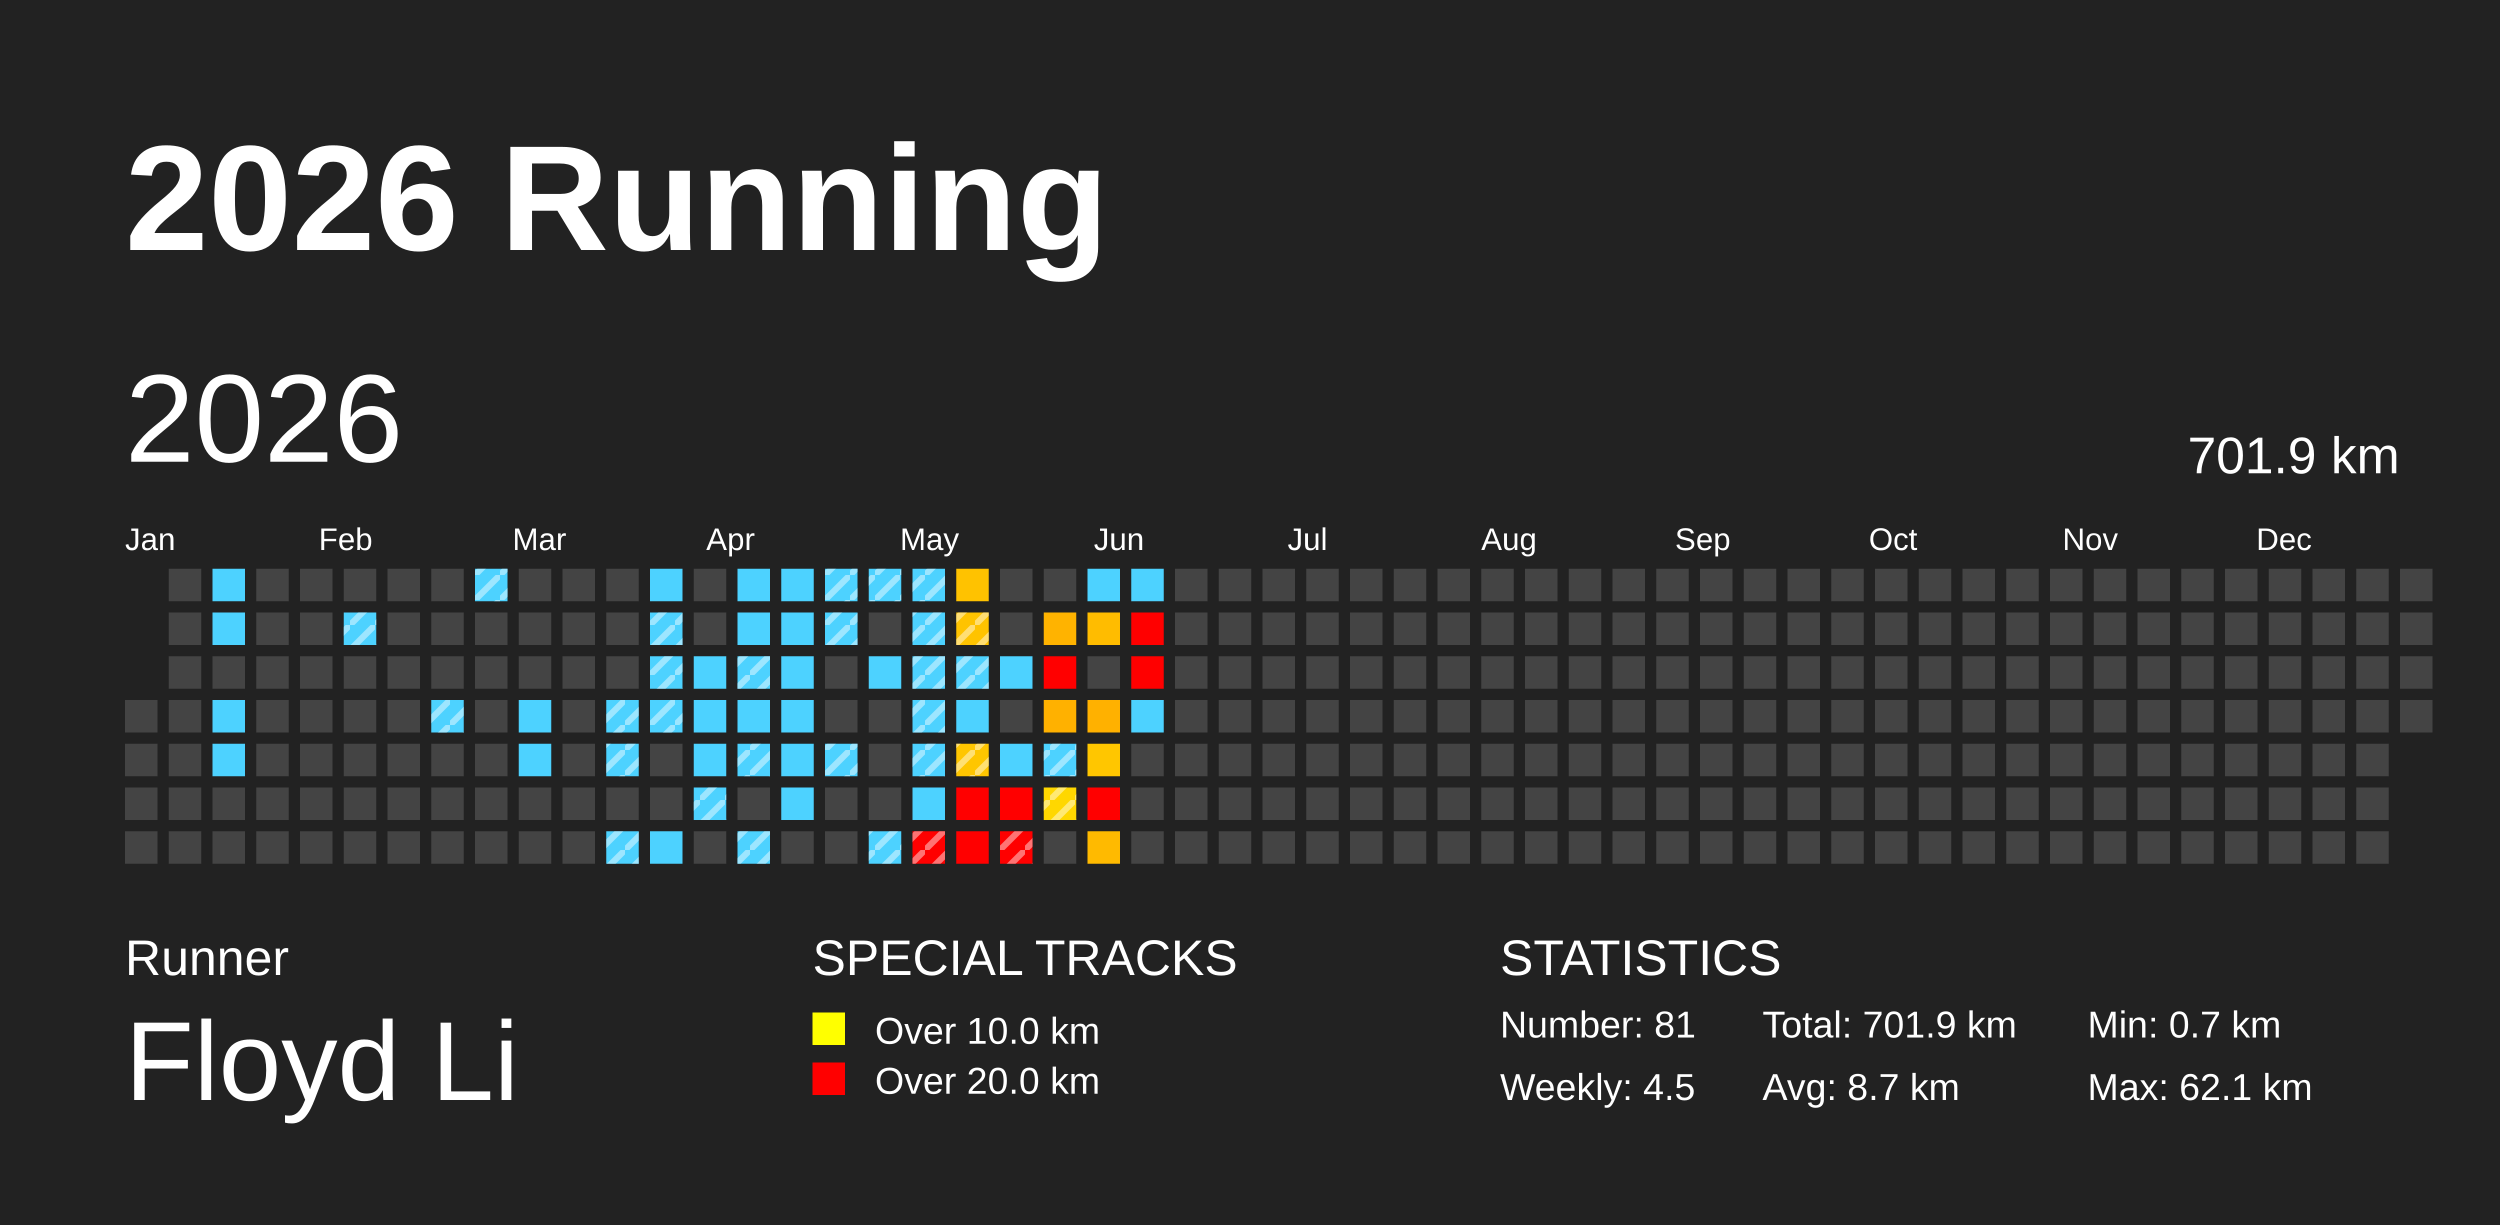
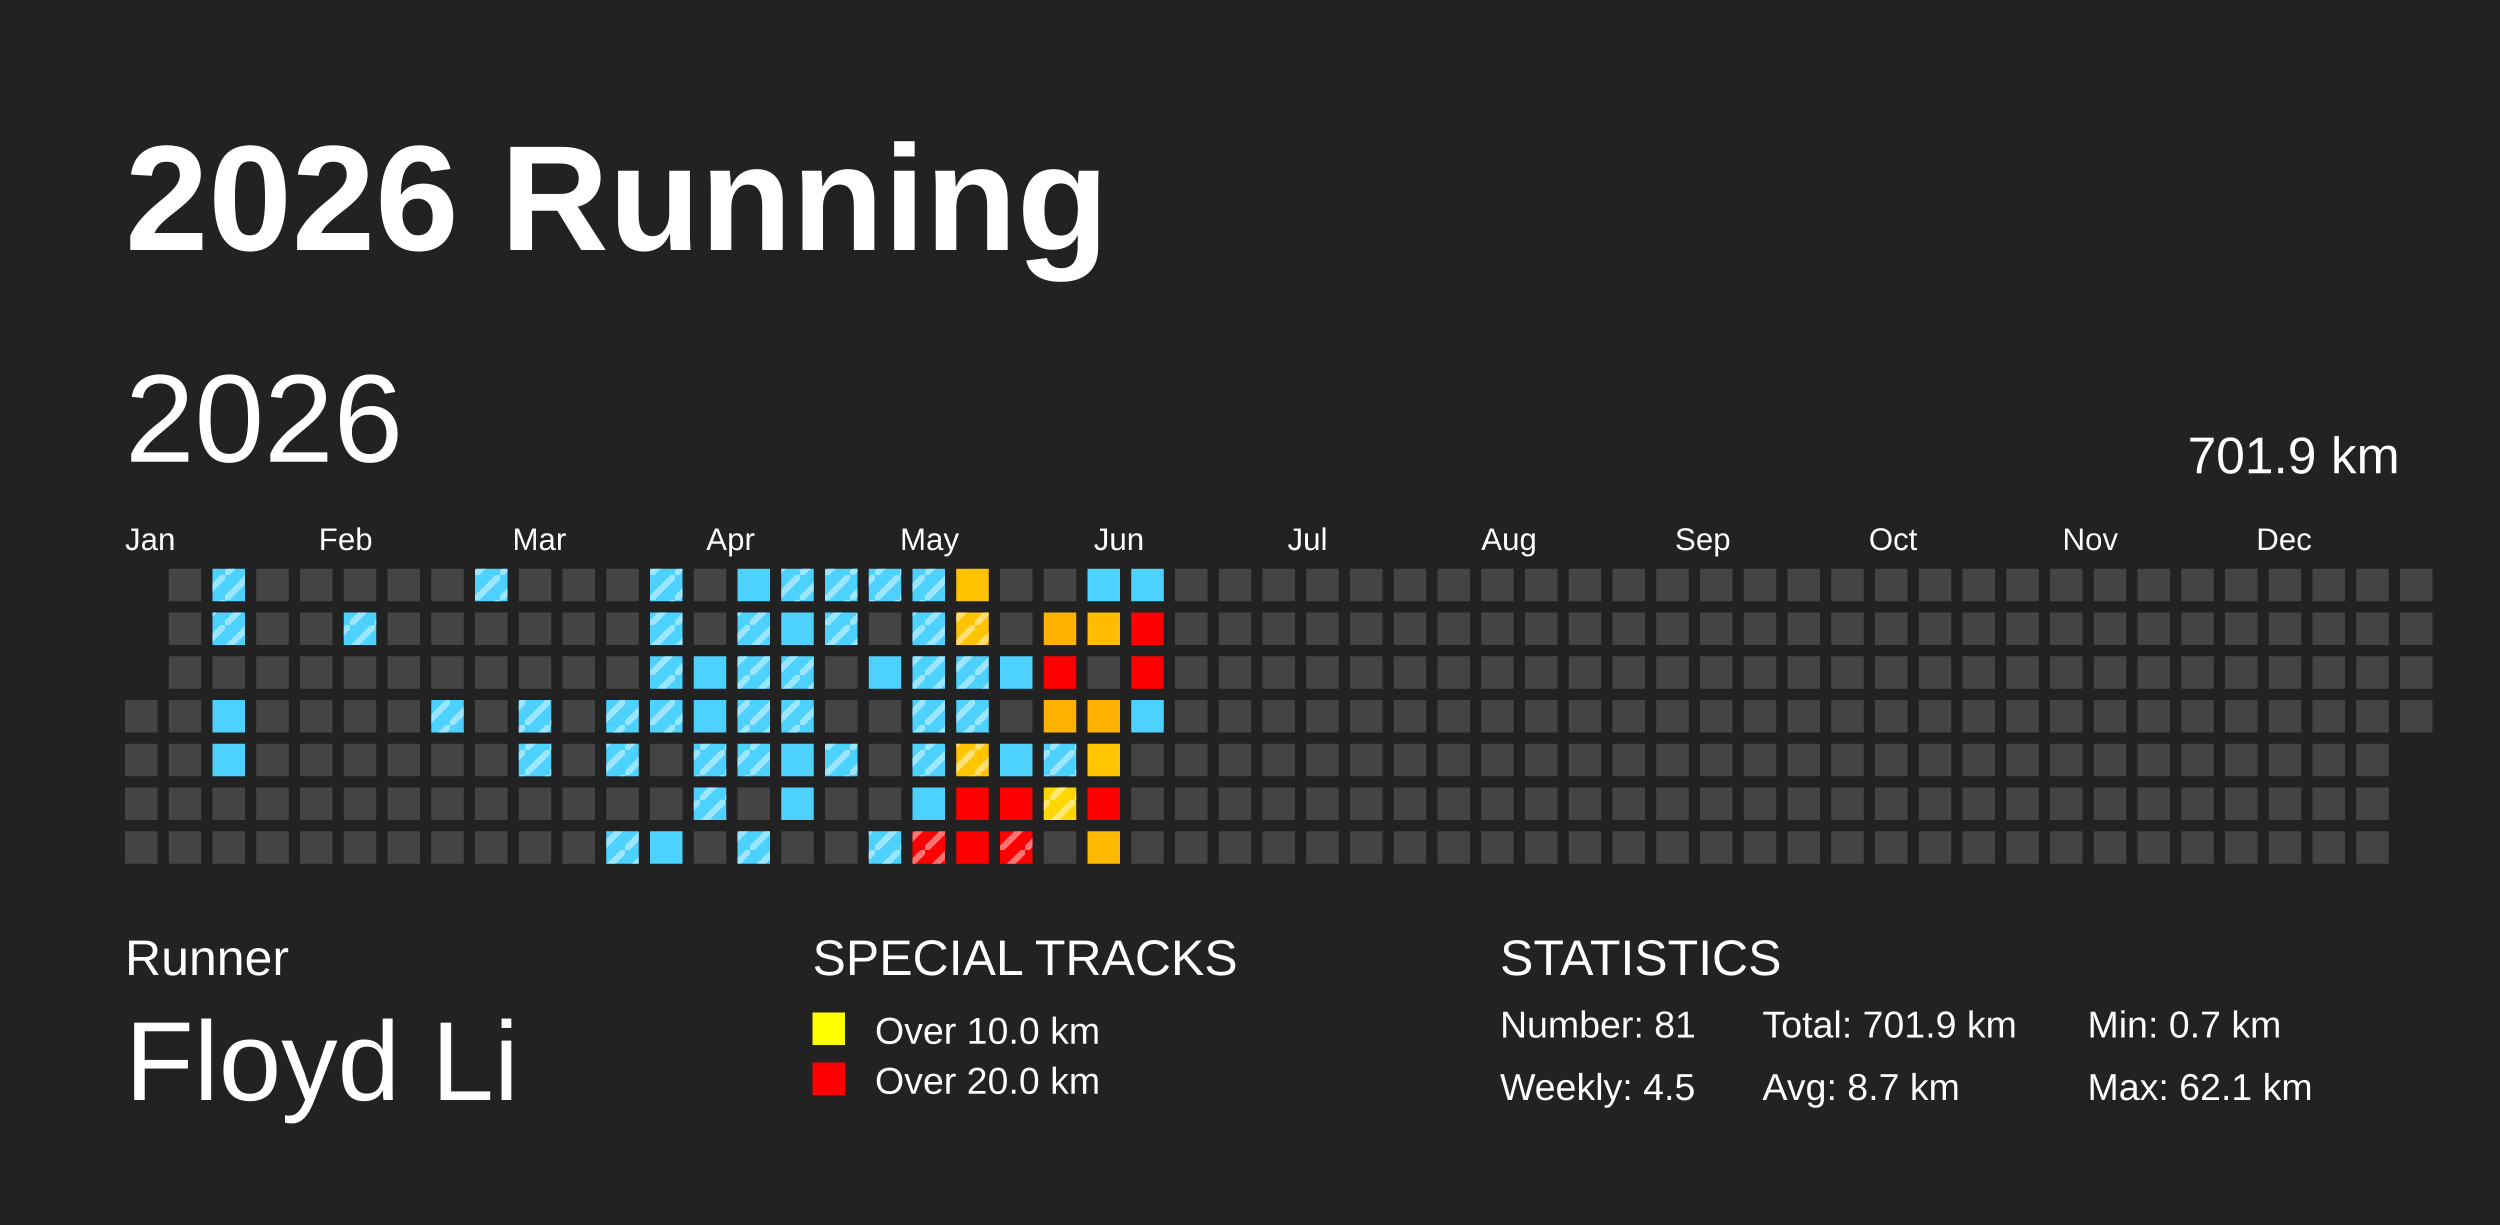
<svg xmlns="http://www.w3.org/2000/svg" baseProfile="full" height="98mm" version="1.1" viewBox="0,0,200,98" width="200mm">
  <defs>
    <pattern height="2" id="indoor-stripe" patternUnits="userSpaceOnUse" width="2">
      <line stroke="white" stroke-opacity="0.45" stroke-width="0.5" x1="0" x2="2" y1="2" y2="0" />
    </pattern>
  </defs>
  <rect fill="#222222" height="98" width="200" x="0" y="0" />
  <text fill="#FFFFFF" style="font-size:12px; font-family:Arial; font-weight:bold;" x="10" y="20">2026 Running</text>
  <text fill="#FFFFFF" style="font-size:4px; font-family:Arial" x="10" y="78">Runner</text>
  <text fill="#FFFFFF" style="font-size:9px; font-family:Arial" x="10" y="88">Floyd Li</text>
  <text fill="#FFFFFF" style="font-size:4px; font-family:Arial" x="65" y="78">SPECIAL TRACKS</text>
  <rect fill="yellow" height="2.6" width="2.6" x="65" y="81" />
  <text fill="#FFFFFF" style="font-size:3px; font-family:Arial" x="70" y="83.5">Over 10.0 km</text>
  <rect fill="red" height="2.6" width="2.6" x="65" y="85" />
  <text fill="#FFFFFF" style="font-size:3px; font-family:Arial" x="70" y="87.5">Over 20.0 km</text>
  <text fill="#FFFFFF" style="font-size:4px; font-family:Arial" x="120" y="78">STATISTICS</text>
  <text fill="#FFFFFF" style="font-size:3px; font-family:Arial" x="120" y="83">Number: 81</text>
  <text fill="#FFFFFF" style="font-size:3px; font-family:Arial" x="120" y="88">Weekly: 4.5</text>
  <text fill="#FFFFFF" style="font-size:3px; font-family:Arial" x="141" y="83">Total: 701.9 km</text>
  <text fill="#FFFFFF" style="font-size:3px; font-family:Arial" x="141" y="88">Avg: 8.7 km</text>
  <text fill="#FFFFFF" style="font-size:3px; font-family:Arial" x="167" y="83">Min: 0.7 km</text>
  <text fill="#FFFFFF" style="font-size:3px; font-family:Arial" x="167" y="88">Max: 62.1 km</text>
  <text dominant-baseline="hanging" fill="#FFFFFF" style="font-size:10.0px; font-family:Arial;" x="10" y="30">2026</text>
  <text dominant-baseline="hanging" fill="#FFFFFF" style="font-size:4.125px; font-family:Arial;" x="175" y="35">701.9 km</text>
  <text fill="#FFFFFF" style="font-size:2.5px; font-family:Arial" x="10.0" y="44">Jan</text>
  <text fill="#FFFFFF" style="font-size:2.5px; font-family:Arial" x="25.5" y="44">Feb</text>
  <text fill="#FFFFFF" style="font-size:2.5px; font-family:Arial" x="41.0" y="44">Mar</text>
  <text fill="#FFFFFF" style="font-size:2.5px; font-family:Arial" x="56.5" y="44">Apr</text>
  <text fill="#FFFFFF" style="font-size:2.5px; font-family:Arial" x="72.0" y="44">May</text>
  <text fill="#FFFFFF" style="font-size:2.5px; font-family:Arial" x="87.5" y="44">Jun</text>
  <text fill="#FFFFFF" style="font-size:2.5px; font-family:Arial" x="103.0" y="44">Jul</text>
  <text fill="#FFFFFF" style="font-size:2.5px; font-family:Arial" x="118.5" y="44">Aug</text>
  <text fill="#FFFFFF" style="font-size:2.5px; font-family:Arial" x="134.0" y="44">Sep</text>
  <text fill="#FFFFFF" style="font-size:2.5px; font-family:Arial" x="149.5" y="44">Oct</text>
  <text fill="#FFFFFF" style="font-size:2.5px; font-family:Arial" x="165.0" y="44">Nov</text>
  <text fill="#FFFFFF" style="font-size:2.5px; font-family:Arial" x="180.5" y="44">Dec</text>
  <rect fill="#444444" height="2.6" width="2.6" x="10.0" y="56.0" />
  <rect fill="#444444" height="2.6" width="2.6" x="10.0" y="59.5" />
  <rect fill="#444444" height="2.6" width="2.6" x="10.0" y="63.0" />
  <rect fill="#444444" height="2.6" width="2.6" x="10.0" y="66.5" />
  <rect fill="#444444" height="2.6" width="2.6" x="13.5" y="45.5" />
  <rect fill="#444444" height="2.6" width="2.6" x="13.5" y="49.0" />
  <rect fill="#444444" height="2.6" width="2.6" x="13.5" y="52.5" />
  <rect fill="#444444" height="2.6" width="2.6" x="13.5" y="56.0" />
  <rect fill="#444444" height="2.6" width="2.6" x="13.5" y="59.5" />
  <rect fill="#444444" height="2.6" width="2.6" x="13.5" y="63.0" />
  <rect fill="#444444" height="2.6" width="2.6" x="13.5" y="66.5" />
  <rect fill="#4dd2ff" height="2.6" width="2.6" x="17.0" y="45.5" />
+   <rect fill="url(#indoor-stripe)" height="2.6" style="pointer-events: none;" width="2.6" x="17.0" y="45.5" />
  <rect fill="#4dd2ff" height="2.6" width="2.6" x="17.0" y="49.0" />
+   <rect fill="url(#indoor-stripe)" height="2.6" style="pointer-events: none;" width="2.6" x="17.0" y="49.0" />
  <rect fill="#444444" height="2.6" width="2.6" x="17.0" y="52.5" />
  <rect fill="#4dd2ff" height="2.6" width="2.6" x="17.0" y="56.0" />
  <rect fill="#4dd2ff" height="2.6" width="2.6" x="17.0" y="59.5" />
  <rect fill="#444444" height="2.6" width="2.6" x="17.0" y="63.0" />
  <rect fill="#444444" height="2.6" width="2.6" x="17.0" y="66.5" />
  <rect fill="#444444" height="2.6" width="2.6" x="20.5" y="45.5" />
  <rect fill="#444444" height="2.6" width="2.6" x="20.5" y="49.0" />
  <rect fill="#444444" height="2.6" width="2.6" x="20.5" y="52.5" />
  <rect fill="#444444" height="2.6" width="2.6" x="20.5" y="56.0" />
  <rect fill="#444444" height="2.6" width="2.6" x="20.5" y="59.5" />
  <rect fill="#444444" height="2.6" width="2.6" x="20.5" y="63.0" />
  <rect fill="#444444" height="2.6" width="2.6" x="20.5" y="66.5" />
  <rect fill="#444444" height="2.6" width="2.6" x="24.0" y="45.5" />
  <rect fill="#444444" height="2.6" width="2.6" x="24.0" y="49.0" />
  <rect fill="#444444" height="2.6" width="2.6" x="24.0" y="52.5" />
  <rect fill="#444444" height="2.6" width="2.6" x="24.0" y="56.0" />
  <rect fill="#444444" height="2.6" width="2.6" x="24.0" y="59.5" />
  <rect fill="#444444" height="2.6" width="2.6" x="24.0" y="63.0" />
  <rect fill="#444444" height="2.6" width="2.6" x="24.0" y="66.5" />
  <rect fill="#444444" height="2.6" width="2.6" x="27.5" y="45.5" />
  <rect fill="#4dd2ff" height="2.6" width="2.6" x="27.5" y="49.0" />
  <rect fill="url(#indoor-stripe)" height="2.6" style="pointer-events: none;" width="2.6" x="27.5" y="49.0" />
  <rect fill="#444444" height="2.6" width="2.6" x="27.5" y="52.5" />
  <rect fill="#444444" height="2.6" width="2.6" x="27.5" y="56.0" />
  <rect fill="#444444" height="2.6" width="2.6" x="27.5" y="59.5" />
  <rect fill="#444444" height="2.6" width="2.6" x="27.5" y="63.0" />
  <rect fill="#444444" height="2.6" width="2.6" x="27.5" y="66.5" />
  <rect fill="#444444" height="2.6" width="2.6" x="31.0" y="45.5" />
  <rect fill="#444444" height="2.6" width="2.6" x="31.0" y="49.0" />
  <rect fill="#444444" height="2.6" width="2.6" x="31.0" y="52.5" />
  <rect fill="#444444" height="2.6" width="2.6" x="31.0" y="56.0" />
  <rect fill="#444444" height="2.6" width="2.6" x="31.0" y="59.5" />
  <rect fill="#444444" height="2.6" width="2.6" x="31.0" y="63.0" />
  <rect fill="#444444" height="2.6" width="2.6" x="31.0" y="66.5" />
  <rect fill="#444444" height="2.6" width="2.6" x="34.5" y="45.5" />
  <rect fill="#444444" height="2.6" width="2.6" x="34.5" y="49.0" />
  <rect fill="#444444" height="2.6" width="2.6" x="34.5" y="52.5" />
  <rect fill="#4dd2ff" height="2.6" width="2.6" x="34.5" y="56.0" />
  <rect fill="url(#indoor-stripe)" height="2.6" style="pointer-events: none;" width="2.6" x="34.5" y="56.0" />
  <rect fill="#444444" height="2.6" width="2.6" x="34.5" y="59.5" />
  <rect fill="#444444" height="2.6" width="2.6" x="34.5" y="63.0" />
  <rect fill="#444444" height="2.6" width="2.6" x="34.5" y="66.5" />
  <rect fill="#4dd2ff" height="2.6" width="2.6" x="38.0" y="45.5" />
  <rect fill="url(#indoor-stripe)" height="2.6" style="pointer-events: none;" width="2.6" x="38.0" y="45.5" />
  <rect fill="#444444" height="2.6" width="2.6" x="38.0" y="49.0" />
  <rect fill="#444444" height="2.6" width="2.6" x="38.0" y="52.5" />
  <rect fill="#444444" height="2.6" width="2.6" x="38.0" y="56.0" />
  <rect fill="#444444" height="2.6" width="2.6" x="38.0" y="59.5" />
  <rect fill="#444444" height="2.6" width="2.6" x="38.0" y="63.0" />
  <rect fill="#444444" height="2.6" width="2.6" x="38.0" y="66.5" />
  <rect fill="#444444" height="2.6" width="2.6" x="41.5" y="45.5" />
  <rect fill="#444444" height="2.6" width="2.6" x="41.5" y="49.0" />
  <rect fill="#444444" height="2.6" width="2.6" x="41.5" y="52.5" />
  <rect fill="#4dd2ff" height="2.6" width="2.6" x="41.5" y="56.0" />
+   <rect fill="url(#indoor-stripe)" height="2.6" style="pointer-events: none;" width="2.6" x="41.5" y="56.0" />
  <rect fill="#4dd2ff" height="2.6" width="2.6" x="41.5" y="59.5" />
+   <rect fill="url(#indoor-stripe)" height="2.6" style="pointer-events: none;" width="2.6" x="41.5" y="59.5" />
  <rect fill="#444444" height="2.6" width="2.6" x="41.5" y="63.0" />
  <rect fill="#444444" height="2.6" width="2.6" x="41.5" y="66.5" />
  <rect fill="#444444" height="2.6" width="2.6" x="45.0" y="45.5" />
  <rect fill="#444444" height="2.6" width="2.6" x="45.0" y="49.0" />
  <rect fill="#444444" height="2.6" width="2.6" x="45.0" y="52.5" />
  <rect fill="#444444" height="2.6" width="2.6" x="45.0" y="56.0" />
  <rect fill="#444444" height="2.6" width="2.6" x="45.0" y="59.5" />
  <rect fill="#444444" height="2.6" width="2.6" x="45.0" y="63.0" />
  <rect fill="#444444" height="2.6" width="2.6" x="45.0" y="66.5" />
  <rect fill="#444444" height="2.6" width="2.6" x="48.5" y="45.5" />
  <rect fill="#444444" height="2.6" width="2.6" x="48.5" y="49.0" />
  <rect fill="#444444" height="2.6" width="2.6" x="48.5" y="52.5" />
  <rect fill="#4dd2ff" height="2.6" width="2.6" x="48.5" y="56.0" />
  <rect fill="url(#indoor-stripe)" height="2.6" style="pointer-events: none;" width="2.6" x="48.5" y="56.0" />
  <rect fill="#4dd2ff" height="2.6" width="2.6" x="48.5" y="59.5" />
  <rect fill="url(#indoor-stripe)" height="2.6" style="pointer-events: none;" width="2.6" x="48.5" y="59.5" />
  <rect fill="#444444" height="2.6" width="2.6" x="48.5" y="63.0" />
  <rect fill="#4dd2ff" height="2.6" width="2.6" x="48.5" y="66.5" />
  <rect fill="url(#indoor-stripe)" height="2.6" style="pointer-events: none;" width="2.6" x="48.5" y="66.5" />
  <rect fill="#4dd2ff" height="2.6" width="2.6" x="52.0" y="45.5" />
+   <rect fill="url(#indoor-stripe)" height="2.6" style="pointer-events: none;" width="2.6" x="52.0" y="45.5" />
  <rect fill="#4dd2ff" height="2.6" width="2.6" x="52.0" y="49.0" />
  <rect fill="url(#indoor-stripe)" height="2.6" style="pointer-events: none;" width="2.6" x="52.0" y="49.0" />
  <rect fill="#4dd2ff" height="2.6" width="2.6" x="52.0" y="52.5" />
  <rect fill="url(#indoor-stripe)" height="2.6" style="pointer-events: none;" width="2.6" x="52.0" y="52.5" />
  <rect fill="#4dd2ff" height="2.6" width="2.6" x="52.0" y="56.0" />
  <rect fill="url(#indoor-stripe)" height="2.6" style="pointer-events: none;" width="2.6" x="52.0" y="56.0" />
  <rect fill="#444444" height="2.6" width="2.6" x="52.0" y="59.5" />
  <rect fill="#444444" height="2.6" width="2.6" x="52.0" y="63.0" />
  <rect fill="#4dd2ff" height="2.6" width="2.6" x="52.0" y="66.5" />
  <rect fill="#444444" height="2.6" width="2.6" x="55.5" y="45.5" />
  <rect fill="#444444" height="2.6" width="2.6" x="55.5" y="49.0" />
  <rect fill="#4dd2ff" height="2.6" width="2.6" x="55.5" y="52.5" />
  <rect fill="#4dd2ff" height="2.6" width="2.6" x="55.5" y="56.0" />
  <rect fill="#4dd2ff" height="2.6" width="2.6" x="55.5" y="59.5" />
+   <rect fill="url(#indoor-stripe)" height="2.6" style="pointer-events: none;" width="2.6" x="55.5" y="59.5" />
  <rect fill="#4dd2ff" height="2.6" width="2.6" x="55.5" y="63.0" />
  <rect fill="url(#indoor-stripe)" height="2.6" style="pointer-events: none;" width="2.6" x="55.5" y="63.0" />
  <rect fill="#444444" height="2.6" width="2.6" x="55.5" y="66.5" />
  <rect fill="#4dd2ff" height="2.6" width="2.6" x="59.0" y="45.5" />
  <rect fill="#4dd2ff" height="2.6" width="2.6" x="59.0" y="49.0" />
+   <rect fill="url(#indoor-stripe)" height="2.6" style="pointer-events: none;" width="2.6" x="59.0" y="49.0" />
  <rect fill="#4dd2ff" height="2.6" width="2.6" x="59.0" y="52.5" />
  <rect fill="url(#indoor-stripe)" height="2.6" style="pointer-events: none;" width="2.6" x="59.0" y="52.5" />
  <rect fill="#4dd2ff" height="2.6" width="2.6" x="59.0" y="56.0" />
+   <rect fill="url(#indoor-stripe)" height="2.6" style="pointer-events: none;" width="2.6" x="59.0" y="56.0" />
  <rect fill="#4dd2ff" height="2.6" width="2.6" x="59.0" y="59.5" />
  <rect fill="url(#indoor-stripe)" height="2.6" style="pointer-events: none;" width="2.6" x="59.0" y="59.5" />
  <rect fill="#444444" height="2.6" width="2.6" x="59.0" y="63.0" />
  <rect fill="#4dd2ff" height="2.6" width="2.6" x="59.0" y="66.5" />
  <rect fill="url(#indoor-stripe)" height="2.6" style="pointer-events: none;" width="2.6" x="59.0" y="66.5" />
  <rect fill="#4dd2ff" height="2.6" width="2.6" x="62.5" y="45.5" />
+   <rect fill="url(#indoor-stripe)" height="2.6" style="pointer-events: none;" width="2.6" x="62.5" y="45.5" />
  <rect fill="#4dd2ff" height="2.6" width="2.6" x="62.5" y="49.0" />
  <rect fill="#4dd2ff" height="2.6" width="2.6" x="62.5" y="52.5" />
+   <rect fill="url(#indoor-stripe)" height="2.6" style="pointer-events: none;" width="2.6" x="62.5" y="52.5" />
  <rect fill="#4dd2ff" height="2.6" width="2.6" x="62.5" y="56.0" />
+   <rect fill="url(#indoor-stripe)" height="2.6" style="pointer-events: none;" width="2.6" x="62.5" y="56.0" />
  <rect fill="#4dd2ff" height="2.6" width="2.6" x="62.5" y="59.5" />
  <rect fill="#4dd2ff" height="2.6" width="2.6" x="62.5" y="63.0" />
  <rect fill="#444444" height="2.6" width="2.6" x="62.5" y="66.5" />
  <rect fill="#4dd2ff" height="2.6" width="2.6" x="66.0" y="45.5" />
  <rect fill="url(#indoor-stripe)" height="2.6" style="pointer-events: none;" width="2.6" x="66.0" y="45.5" />
  <rect fill="#4dd2ff" height="2.6" width="2.6" x="66.0" y="49.0" />
  <rect fill="url(#indoor-stripe)" height="2.6" style="pointer-events: none;" width="2.6" x="66.0" y="49.0" />
  <rect fill="#444444" height="2.6" width="2.6" x="66.0" y="52.5" />
  <rect fill="#444444" height="2.6" width="2.6" x="66.0" y="56.0" />
  <rect fill="#4dd2ff" height="2.6" width="2.6" x="66.0" y="59.5" />
  <rect fill="url(#indoor-stripe)" height="2.6" style="pointer-events: none;" width="2.6" x="66.0" y="59.5" />
  <rect fill="#444444" height="2.6" width="2.6" x="66.0" y="63.0" />
  <rect fill="#444444" height="2.6" width="2.6" x="66.0" y="66.5" />
  <rect fill="#4dd2ff" height="2.6" width="2.6" x="69.5" y="45.5" />
  <rect fill="url(#indoor-stripe)" height="2.6" style="pointer-events: none;" width="2.6" x="69.5" y="45.5" />
  <rect fill="#444444" height="2.6" width="2.6" x="69.5" y="49.0" />
  <rect fill="#4dd2ff" height="2.6" width="2.6" x="69.5" y="52.5" />
  <rect fill="#444444" height="2.6" width="2.6" x="69.5" y="56.0" />
  <rect fill="#444444" height="2.6" width="2.6" x="69.5" y="59.5" />
  <rect fill="#444444" height="2.6" width="2.6" x="69.5" y="63.0" />
  <rect fill="#4dd2ff" height="2.6" width="2.6" x="69.5" y="66.5" />
  <rect fill="url(#indoor-stripe)" height="2.6" style="pointer-events: none;" width="2.6" x="69.5" y="66.5" />
  <rect fill="#4dd2ff" height="2.6" width="2.6" x="73.0" y="45.5" />
  <rect fill="url(#indoor-stripe)" height="2.6" style="pointer-events: none;" width="2.6" x="73.0" y="45.5" />
  <rect fill="#4dd2ff" height="2.6" width="2.6" x="73.0" y="49.0" />
  <rect fill="url(#indoor-stripe)" height="2.6" style="pointer-events: none;" width="2.6" x="73.0" y="49.0" />
  <rect fill="#4dd2ff" height="2.6" width="2.6" x="73.0" y="52.5" />
  <rect fill="url(#indoor-stripe)" height="2.6" style="pointer-events: none;" width="2.6" x="73.0" y="52.5" />
  <rect fill="#4dd2ff" height="2.6" width="2.6" x="73.0" y="56.0" />
  <rect fill="url(#indoor-stripe)" height="2.6" style="pointer-events: none;" width="2.6" x="73.0" y="56.0" />
  <rect fill="#4dd2ff" height="2.6" width="2.6" x="73.0" y="59.5" />
  <rect fill="url(#indoor-stripe)" height="2.6" style="pointer-events: none;" width="2.6" x="73.0" y="59.5" />
  <rect fill="#4dd2ff" height="2.6" width="2.6" x="73.0" y="63.0" />
  <rect fill="red" height="2.6" width="2.6" x="73.0" y="66.5" />
  <rect fill="url(#indoor-stripe)" height="2.6" style="pointer-events: none;" width="2.6" x="73.0" y="66.5" />
  <rect fill="#ffc200" height="2.6" width="2.6" x="76.5" y="45.5" />
  <rect fill="#ffc300" height="2.6" width="2.6" x="76.5" y="49.0" />
  <rect fill="url(#indoor-stripe)" height="2.6" style="pointer-events: none;" width="2.6" x="76.5" y="49.0" />
  <rect fill="#4dd2ff" height="2.6" width="2.6" x="76.5" y="52.5" />
  <rect fill="url(#indoor-stripe)" height="2.6" style="pointer-events: none;" width="2.6" x="76.5" y="52.5" />
  <rect fill="#4dd2ff" height="2.6" width="2.6" x="76.5" y="56.0" />
+   <rect fill="url(#indoor-stripe)" height="2.6" style="pointer-events: none;" width="2.6" x="76.5" y="56.0" />
  <rect fill="#ffc600" height="2.6" width="2.6" x="76.5" y="59.5" />
  <rect fill="url(#indoor-stripe)" height="2.6" style="pointer-events: none;" width="2.6" x="76.5" y="59.5" />
  <rect fill="red" height="2.6" width="2.6" x="76.5" y="63.0" />
  <rect fill="red" height="2.6" width="2.6" x="76.5" y="66.5" />
  <rect fill="#444444" height="2.6" width="2.6" x="80.0" y="45.5" />
  <rect fill="#444444" height="2.6" width="2.6" x="80.0" y="49.0" />
  <rect fill="#4dd2ff" height="2.6" width="2.6" x="80.0" y="52.5" />
  <rect fill="#444444" height="2.6" width="2.6" x="80.0" y="56.0" />
  <rect fill="#4dd2ff" height="2.6" width="2.6" x="80.0" y="59.5" />
  <rect fill="red" height="2.6" width="2.6" x="80.0" y="63.0" />
  <rect fill="red" height="2.6" width="2.6" x="80.0" y="66.5" />
  <rect fill="url(#indoor-stripe)" height="2.6" style="pointer-events: none;" width="2.6" x="80.0" y="66.5" />
  <rect fill="#444444" height="2.6" width="2.6" x="83.5" y="45.5" />
  <rect fill="#ffb300" height="2.6" width="2.6" x="83.5" y="49.0" />
  <rect fill="red" height="2.6" width="2.6" x="83.5" y="52.5" />
  <rect fill="#ffb100" height="2.6" width="2.6" x="83.5" y="56.0" />
  <rect fill="#4dd2ff" height="2.6" width="2.6" x="83.5" y="59.5" />
  <rect fill="url(#indoor-stripe)" height="2.6" style="pointer-events: none;" width="2.6" x="83.5" y="59.5" />
  <rect fill="#ffd700" height="2.6" width="2.6" x="83.5" y="63.0" />
  <rect fill="url(#indoor-stripe)" height="2.6" style="pointer-events: none;" width="2.6" x="83.5" y="63.0" />
  <rect fill="#444444" height="2.6" width="2.6" x="83.5" y="66.5" />
  <rect fill="#4dd2ff" height="2.6" width="2.6" x="87.0" y="45.5" />
  <rect fill="#ffbc00" height="2.6" width="2.6" x="87.0" y="49.0" />
  <rect fill="#444444" height="2.6" width="2.6" x="87.0" y="52.5" />
  <rect fill="#ffb100" height="2.6" width="2.6" x="87.0" y="56.0" />
  <rect fill="#ffc600" height="2.6" width="2.6" x="87.0" y="59.5" />
  <rect fill="red" height="2.6" width="2.6" x="87.0" y="63.0" />
  <rect fill="#ffba00" height="2.6" width="2.6" x="87.0" y="66.5" />
  <rect fill="#4dd2ff" height="2.6" width="2.6" x="90.5" y="45.5" />
  <rect fill="red" height="2.6" width="2.6" x="90.5" y="49.0" />
  <rect fill="red" height="2.6" width="2.6" x="90.5" y="52.5" />
  <rect fill="#4dd2ff" height="2.6" width="2.6" x="90.5" y="56.0" />
  <rect fill="#444444" height="2.6" width="2.6" x="90.5" y="59.5" />
  <rect fill="#444444" height="2.6" width="2.6" x="90.5" y="63.0" />
  <rect fill="#444444" height="2.6" width="2.6" x="90.5" y="66.5" />
  <rect fill="#444444" height="2.6" width="2.6" x="94.0" y="45.5" />
  <rect fill="#444444" height="2.6" width="2.6" x="94.0" y="49.0" />
  <rect fill="#444444" height="2.6" width="2.6" x="94.0" y="52.5" />
  <rect fill="#444444" height="2.6" width="2.6" x="94.0" y="56.0" />
  <rect fill="#444444" height="2.6" width="2.6" x="94.0" y="59.5" />
  <rect fill="#444444" height="2.6" width="2.6" x="94.0" y="63.0" />
  <rect fill="#444444" height="2.6" width="2.6" x="94.0" y="66.5" />
  <rect fill="#444444" height="2.6" width="2.6" x="97.5" y="45.5" />
  <rect fill="#444444" height="2.6" width="2.6" x="97.5" y="49.0" />
  <rect fill="#444444" height="2.6" width="2.6" x="97.5" y="52.5" />
  <rect fill="#444444" height="2.6" width="2.6" x="97.5" y="56.0" />
  <rect fill="#444444" height="2.6" width="2.6" x="97.5" y="59.5" />
  <rect fill="#444444" height="2.6" width="2.6" x="97.5" y="63.0" />
  <rect fill="#444444" height="2.6" width="2.6" x="97.5" y="66.5" />
  <rect fill="#444444" height="2.6" width="2.6" x="101.0" y="45.5" />
  <rect fill="#444444" height="2.6" width="2.6" x="101.0" y="49.0" />
  <rect fill="#444444" height="2.6" width="2.6" x="101.0" y="52.5" />
  <rect fill="#444444" height="2.6" width="2.6" x="101.0" y="56.0" />
  <rect fill="#444444" height="2.6" width="2.6" x="101.0" y="59.5" />
  <rect fill="#444444" height="2.6" width="2.6" x="101.0" y="63.0" />
  <rect fill="#444444" height="2.6" width="2.6" x="101.0" y="66.5" />
  <rect fill="#444444" height="2.6" width="2.6" x="104.5" y="45.5" />
  <rect fill="#444444" height="2.6" width="2.6" x="104.5" y="49.0" />
  <rect fill="#444444" height="2.6" width="2.6" x="104.5" y="52.5" />
  <rect fill="#444444" height="2.6" width="2.6" x="104.5" y="56.0" />
  <rect fill="#444444" height="2.6" width="2.6" x="104.5" y="59.5" />
  <rect fill="#444444" height="2.6" width="2.6" x="104.5" y="63.0" />
  <rect fill="#444444" height="2.6" width="2.6" x="104.5" y="66.5" />
  <rect fill="#444444" height="2.6" width="2.6" x="108.0" y="45.5" />
  <rect fill="#444444" height="2.6" width="2.6" x="108.0" y="49.0" />
  <rect fill="#444444" height="2.6" width="2.6" x="108.0" y="52.5" />
  <rect fill="#444444" height="2.6" width="2.6" x="108.0" y="56.0" />
  <rect fill="#444444" height="2.6" width="2.6" x="108.0" y="59.5" />
  <rect fill="#444444" height="2.6" width="2.6" x="108.0" y="63.0" />
  <rect fill="#444444" height="2.6" width="2.6" x="108.0" y="66.5" />
  <rect fill="#444444" height="2.6" width="2.6" x="111.5" y="45.5" />
  <rect fill="#444444" height="2.6" width="2.6" x="111.5" y="49.0" />
  <rect fill="#444444" height="2.6" width="2.6" x="111.5" y="52.5" />
  <rect fill="#444444" height="2.6" width="2.6" x="111.5" y="56.0" />
  <rect fill="#444444" height="2.6" width="2.6" x="111.5" y="59.5" />
  <rect fill="#444444" height="2.6" width="2.6" x="111.5" y="63.0" />
  <rect fill="#444444" height="2.6" width="2.6" x="111.5" y="66.5" />
  <rect fill="#444444" height="2.6" width="2.6" x="115.0" y="45.5" />
  <rect fill="#444444" height="2.6" width="2.6" x="115.0" y="49.0" />
  <rect fill="#444444" height="2.6" width="2.6" x="115.0" y="52.5" />
  <rect fill="#444444" height="2.6" width="2.6" x="115.0" y="56.0" />
  <rect fill="#444444" height="2.6" width="2.6" x="115.0" y="59.5" />
  <rect fill="#444444" height="2.6" width="2.6" x="115.0" y="63.0" />
  <rect fill="#444444" height="2.6" width="2.6" x="115.0" y="66.5" />
  <rect fill="#444444" height="2.6" width="2.6" x="118.5" y="45.5" />
  <rect fill="#444444" height="2.6" width="2.6" x="118.5" y="49.0" />
  <rect fill="#444444" height="2.6" width="2.6" x="118.5" y="52.5" />
  <rect fill="#444444" height="2.6" width="2.6" x="118.5" y="56.0" />
  <rect fill="#444444" height="2.6" width="2.6" x="118.5" y="59.5" />
  <rect fill="#444444" height="2.6" width="2.6" x="118.5" y="63.0" />
  <rect fill="#444444" height="2.6" width="2.6" x="118.5" y="66.5" />
  <rect fill="#444444" height="2.6" width="2.6" x="122.0" y="45.5" />
  <rect fill="#444444" height="2.6" width="2.6" x="122.0" y="49.0" />
  <rect fill="#444444" height="2.6" width="2.6" x="122.0" y="52.5" />
  <rect fill="#444444" height="2.6" width="2.6" x="122.0" y="56.0" />
  <rect fill="#444444" height="2.6" width="2.6" x="122.0" y="59.5" />
  <rect fill="#444444" height="2.6" width="2.6" x="122.0" y="63.0" />
  <rect fill="#444444" height="2.6" width="2.6" x="122.0" y="66.5" />
  <rect fill="#444444" height="2.6" width="2.6" x="125.5" y="45.5" />
  <rect fill="#444444" height="2.6" width="2.6" x="125.5" y="49.0" />
  <rect fill="#444444" height="2.6" width="2.6" x="125.5" y="52.5" />
  <rect fill="#444444" height="2.6" width="2.6" x="125.5" y="56.0" />
  <rect fill="#444444" height="2.6" width="2.6" x="125.5" y="59.5" />
  <rect fill="#444444" height="2.6" width="2.6" x="125.5" y="63.0" />
  <rect fill="#444444" height="2.6" width="2.6" x="125.5" y="66.5" />
  <rect fill="#444444" height="2.6" width="2.6" x="129.0" y="45.5" />
  <rect fill="#444444" height="2.6" width="2.6" x="129.0" y="49.0" />
  <rect fill="#444444" height="2.6" width="2.6" x="129.0" y="52.5" />
  <rect fill="#444444" height="2.6" width="2.6" x="129.0" y="56.0" />
  <rect fill="#444444" height="2.6" width="2.6" x="129.0" y="59.5" />
  <rect fill="#444444" height="2.6" width="2.6" x="129.0" y="63.0" />
  <rect fill="#444444" height="2.6" width="2.6" x="129.0" y="66.5" />
  <rect fill="#444444" height="2.6" width="2.6" x="132.5" y="45.5" />
  <rect fill="#444444" height="2.6" width="2.6" x="132.5" y="49.0" />
  <rect fill="#444444" height="2.6" width="2.6" x="132.5" y="52.5" />
  <rect fill="#444444" height="2.6" width="2.6" x="132.5" y="56.0" />
  <rect fill="#444444" height="2.6" width="2.6" x="132.5" y="59.5" />
  <rect fill="#444444" height="2.6" width="2.6" x="132.5" y="63.0" />
  <rect fill="#444444" height="2.6" width="2.6" x="132.5" y="66.5" />
  <rect fill="#444444" height="2.6" width="2.6" x="136.0" y="45.5" />
  <rect fill="#444444" height="2.6" width="2.6" x="136.0" y="49.0" />
  <rect fill="#444444" height="2.6" width="2.6" x="136.0" y="52.5" />
  <rect fill="#444444" height="2.6" width="2.6" x="136.0" y="56.0" />
  <rect fill="#444444" height="2.6" width="2.6" x="136.0" y="59.5" />
  <rect fill="#444444" height="2.6" width="2.6" x="136.0" y="63.0" />
  <rect fill="#444444" height="2.6" width="2.6" x="136.0" y="66.5" />
  <rect fill="#444444" height="2.6" width="2.6" x="139.5" y="45.5" />
  <rect fill="#444444" height="2.6" width="2.6" x="139.5" y="49.0" />
  <rect fill="#444444" height="2.6" width="2.6" x="139.5" y="52.5" />
  <rect fill="#444444" height="2.6" width="2.6" x="139.5" y="56.0" />
  <rect fill="#444444" height="2.6" width="2.6" x="139.5" y="59.5" />
  <rect fill="#444444" height="2.6" width="2.6" x="139.5" y="63.0" />
  <rect fill="#444444" height="2.6" width="2.6" x="139.5" y="66.5" />
  <rect fill="#444444" height="2.6" width="2.6" x="143.0" y="45.5" />
  <rect fill="#444444" height="2.6" width="2.6" x="143.0" y="49.0" />
  <rect fill="#444444" height="2.6" width="2.6" x="143.0" y="52.5" />
  <rect fill="#444444" height="2.6" width="2.6" x="143.0" y="56.0" />
  <rect fill="#444444" height="2.6" width="2.6" x="143.0" y="59.5" />
  <rect fill="#444444" height="2.6" width="2.6" x="143.0" y="63.0" />
  <rect fill="#444444" height="2.6" width="2.6" x="143.0" y="66.5" />
  <rect fill="#444444" height="2.6" width="2.6" x="146.5" y="45.5" />
  <rect fill="#444444" height="2.6" width="2.6" x="146.5" y="49.0" />
  <rect fill="#444444" height="2.6" width="2.6" x="146.5" y="52.5" />
  <rect fill="#444444" height="2.6" width="2.6" x="146.5" y="56.0" />
  <rect fill="#444444" height="2.6" width="2.6" x="146.5" y="59.5" />
  <rect fill="#444444" height="2.6" width="2.6" x="146.5" y="63.0" />
  <rect fill="#444444" height="2.6" width="2.6" x="146.5" y="66.5" />
  <rect fill="#444444" height="2.6" width="2.6" x="150.0" y="45.5" />
  <rect fill="#444444" height="2.6" width="2.6" x="150.0" y="49.0" />
  <rect fill="#444444" height="2.6" width="2.6" x="150.0" y="52.5" />
  <rect fill="#444444" height="2.6" width="2.6" x="150.0" y="56.0" />
  <rect fill="#444444" height="2.6" width="2.6" x="150.0" y="59.5" />
  <rect fill="#444444" height="2.6" width="2.6" x="150.0" y="63.0" />
  <rect fill="#444444" height="2.6" width="2.6" x="150.0" y="66.5" />
  <rect fill="#444444" height="2.6" width="2.6" x="153.5" y="45.5" />
  <rect fill="#444444" height="2.6" width="2.6" x="153.5" y="49.0" />
  <rect fill="#444444" height="2.6" width="2.6" x="153.5" y="52.5" />
  <rect fill="#444444" height="2.6" width="2.6" x="153.5" y="56.0" />
  <rect fill="#444444" height="2.6" width="2.6" x="153.5" y="59.5" />
  <rect fill="#444444" height="2.6" width="2.6" x="153.5" y="63.0" />
  <rect fill="#444444" height="2.6" width="2.6" x="153.5" y="66.5" />
  <rect fill="#444444" height="2.6" width="2.6" x="157.0" y="45.5" />
  <rect fill="#444444" height="2.6" width="2.6" x="157.0" y="49.0" />
  <rect fill="#444444" height="2.6" width="2.6" x="157.0" y="52.5" />
  <rect fill="#444444" height="2.6" width="2.6" x="157.0" y="56.0" />
  <rect fill="#444444" height="2.6" width="2.6" x="157.0" y="59.5" />
  <rect fill="#444444" height="2.6" width="2.6" x="157.0" y="63.0" />
  <rect fill="#444444" height="2.6" width="2.6" x="157.0" y="66.5" />
  <rect fill="#444444" height="2.6" width="2.6" x="160.5" y="45.5" />
  <rect fill="#444444" height="2.6" width="2.6" x="160.5" y="49.0" />
  <rect fill="#444444" height="2.6" width="2.6" x="160.5" y="52.5" />
  <rect fill="#444444" height="2.6" width="2.6" x="160.5" y="56.0" />
  <rect fill="#444444" height="2.6" width="2.6" x="160.5" y="59.5" />
  <rect fill="#444444" height="2.6" width="2.6" x="160.5" y="63.0" />
  <rect fill="#444444" height="2.6" width="2.6" x="160.5" y="66.5" />
  <rect fill="#444444" height="2.6" width="2.6" x="164.0" y="45.5" />
  <rect fill="#444444" height="2.6" width="2.6" x="164.0" y="49.0" />
  <rect fill="#444444" height="2.6" width="2.6" x="164.0" y="52.5" />
  <rect fill="#444444" height="2.6" width="2.6" x="164.0" y="56.0" />
  <rect fill="#444444" height="2.6" width="2.6" x="164.0" y="59.5" />
  <rect fill="#444444" height="2.6" width="2.6" x="164.0" y="63.0" />
  <rect fill="#444444" height="2.6" width="2.6" x="164.0" y="66.5" />
  <rect fill="#444444" height="2.6" width="2.6" x="167.5" y="45.5" />
  <rect fill="#444444" height="2.6" width="2.6" x="167.5" y="49.0" />
  <rect fill="#444444" height="2.6" width="2.6" x="167.5" y="52.5" />
  <rect fill="#444444" height="2.6" width="2.6" x="167.5" y="56.0" />
  <rect fill="#444444" height="2.6" width="2.6" x="167.5" y="59.5" />
  <rect fill="#444444" height="2.6" width="2.6" x="167.5" y="63.0" />
  <rect fill="#444444" height="2.6" width="2.6" x="167.5" y="66.5" />
  <rect fill="#444444" height="2.6" width="2.6" x="171.0" y="45.5" />
  <rect fill="#444444" height="2.6" width="2.6" x="171.0" y="49.0" />
  <rect fill="#444444" height="2.6" width="2.6" x="171.0" y="52.5" />
  <rect fill="#444444" height="2.6" width="2.6" x="171.0" y="56.0" />
  <rect fill="#444444" height="2.6" width="2.6" x="171.0" y="59.5" />
  <rect fill="#444444" height="2.6" width="2.6" x="171.0" y="63.0" />
  <rect fill="#444444" height="2.6" width="2.6" x="171.0" y="66.5" />
  <rect fill="#444444" height="2.6" width="2.6" x="174.5" y="45.5" />
  <rect fill="#444444" height="2.6" width="2.6" x="174.5" y="49.0" />
  <rect fill="#444444" height="2.6" width="2.6" x="174.5" y="52.5" />
  <rect fill="#444444" height="2.6" width="2.6" x="174.5" y="56.0" />
  <rect fill="#444444" height="2.6" width="2.6" x="174.5" y="59.5" />
  <rect fill="#444444" height="2.6" width="2.6" x="174.5" y="63.0" />
  <rect fill="#444444" height="2.6" width="2.6" x="174.5" y="66.5" />
  <rect fill="#444444" height="2.6" width="2.6" x="178.0" y="45.5" />
  <rect fill="#444444" height="2.6" width="2.6" x="178.0" y="49.0" />
  <rect fill="#444444" height="2.6" width="2.6" x="178.0" y="52.5" />
  <rect fill="#444444" height="2.6" width="2.6" x="178.0" y="56.0" />
  <rect fill="#444444" height="2.6" width="2.6" x="178.0" y="59.5" />
  <rect fill="#444444" height="2.6" width="2.6" x="178.0" y="63.0" />
  <rect fill="#444444" height="2.6" width="2.6" x="178.0" y="66.5" />
  <rect fill="#444444" height="2.6" width="2.6" x="181.5" y="45.5" />
  <rect fill="#444444" height="2.6" width="2.6" x="181.5" y="49.0" />
  <rect fill="#444444" height="2.6" width="2.6" x="181.5" y="52.5" />
  <rect fill="#444444" height="2.6" width="2.6" x="181.5" y="56.0" />
  <rect fill="#444444" height="2.6" width="2.6" x="181.5" y="59.5" />
  <rect fill="#444444" height="2.6" width="2.6" x="181.5" y="63.0" />
  <rect fill="#444444" height="2.6" width="2.6" x="181.5" y="66.5" />
  <rect fill="#444444" height="2.6" width="2.6" x="185.0" y="45.5" />
  <rect fill="#444444" height="2.6" width="2.6" x="185.0" y="49.0" />
  <rect fill="#444444" height="2.6" width="2.6" x="185.0" y="52.5" />
  <rect fill="#444444" height="2.6" width="2.6" x="185.0" y="56.0" />
  <rect fill="#444444" height="2.6" width="2.6" x="185.0" y="59.5" />
  <rect fill="#444444" height="2.6" width="2.6" x="185.0" y="63.0" />
  <rect fill="#444444" height="2.6" width="2.6" x="185.0" y="66.5" />
  <rect fill="#444444" height="2.6" width="2.6" x="188.5" y="45.5" />
  <rect fill="#444444" height="2.6" width="2.6" x="188.5" y="49.0" />
  <rect fill="#444444" height="2.6" width="2.6" x="188.5" y="52.5" />
  <rect fill="#444444" height="2.6" width="2.6" x="188.5" y="56.0" />
  <rect fill="#444444" height="2.6" width="2.6" x="188.5" y="59.5" />
  <rect fill="#444444" height="2.6" width="2.6" x="188.5" y="63.0" />
  <rect fill="#444444" height="2.6" width="2.6" x="188.5" y="66.5" />
  <rect fill="#444444" height="2.6" width="2.6" x="192.0" y="45.5" />
  <rect fill="#444444" height="2.6" width="2.6" x="192.0" y="49.0" />
  <rect fill="#444444" height="2.6" width="2.6" x="192.0" y="52.5" />
  <rect fill="#444444" height="2.6" width="2.6" x="192.0" y="56.0" />
</svg>
